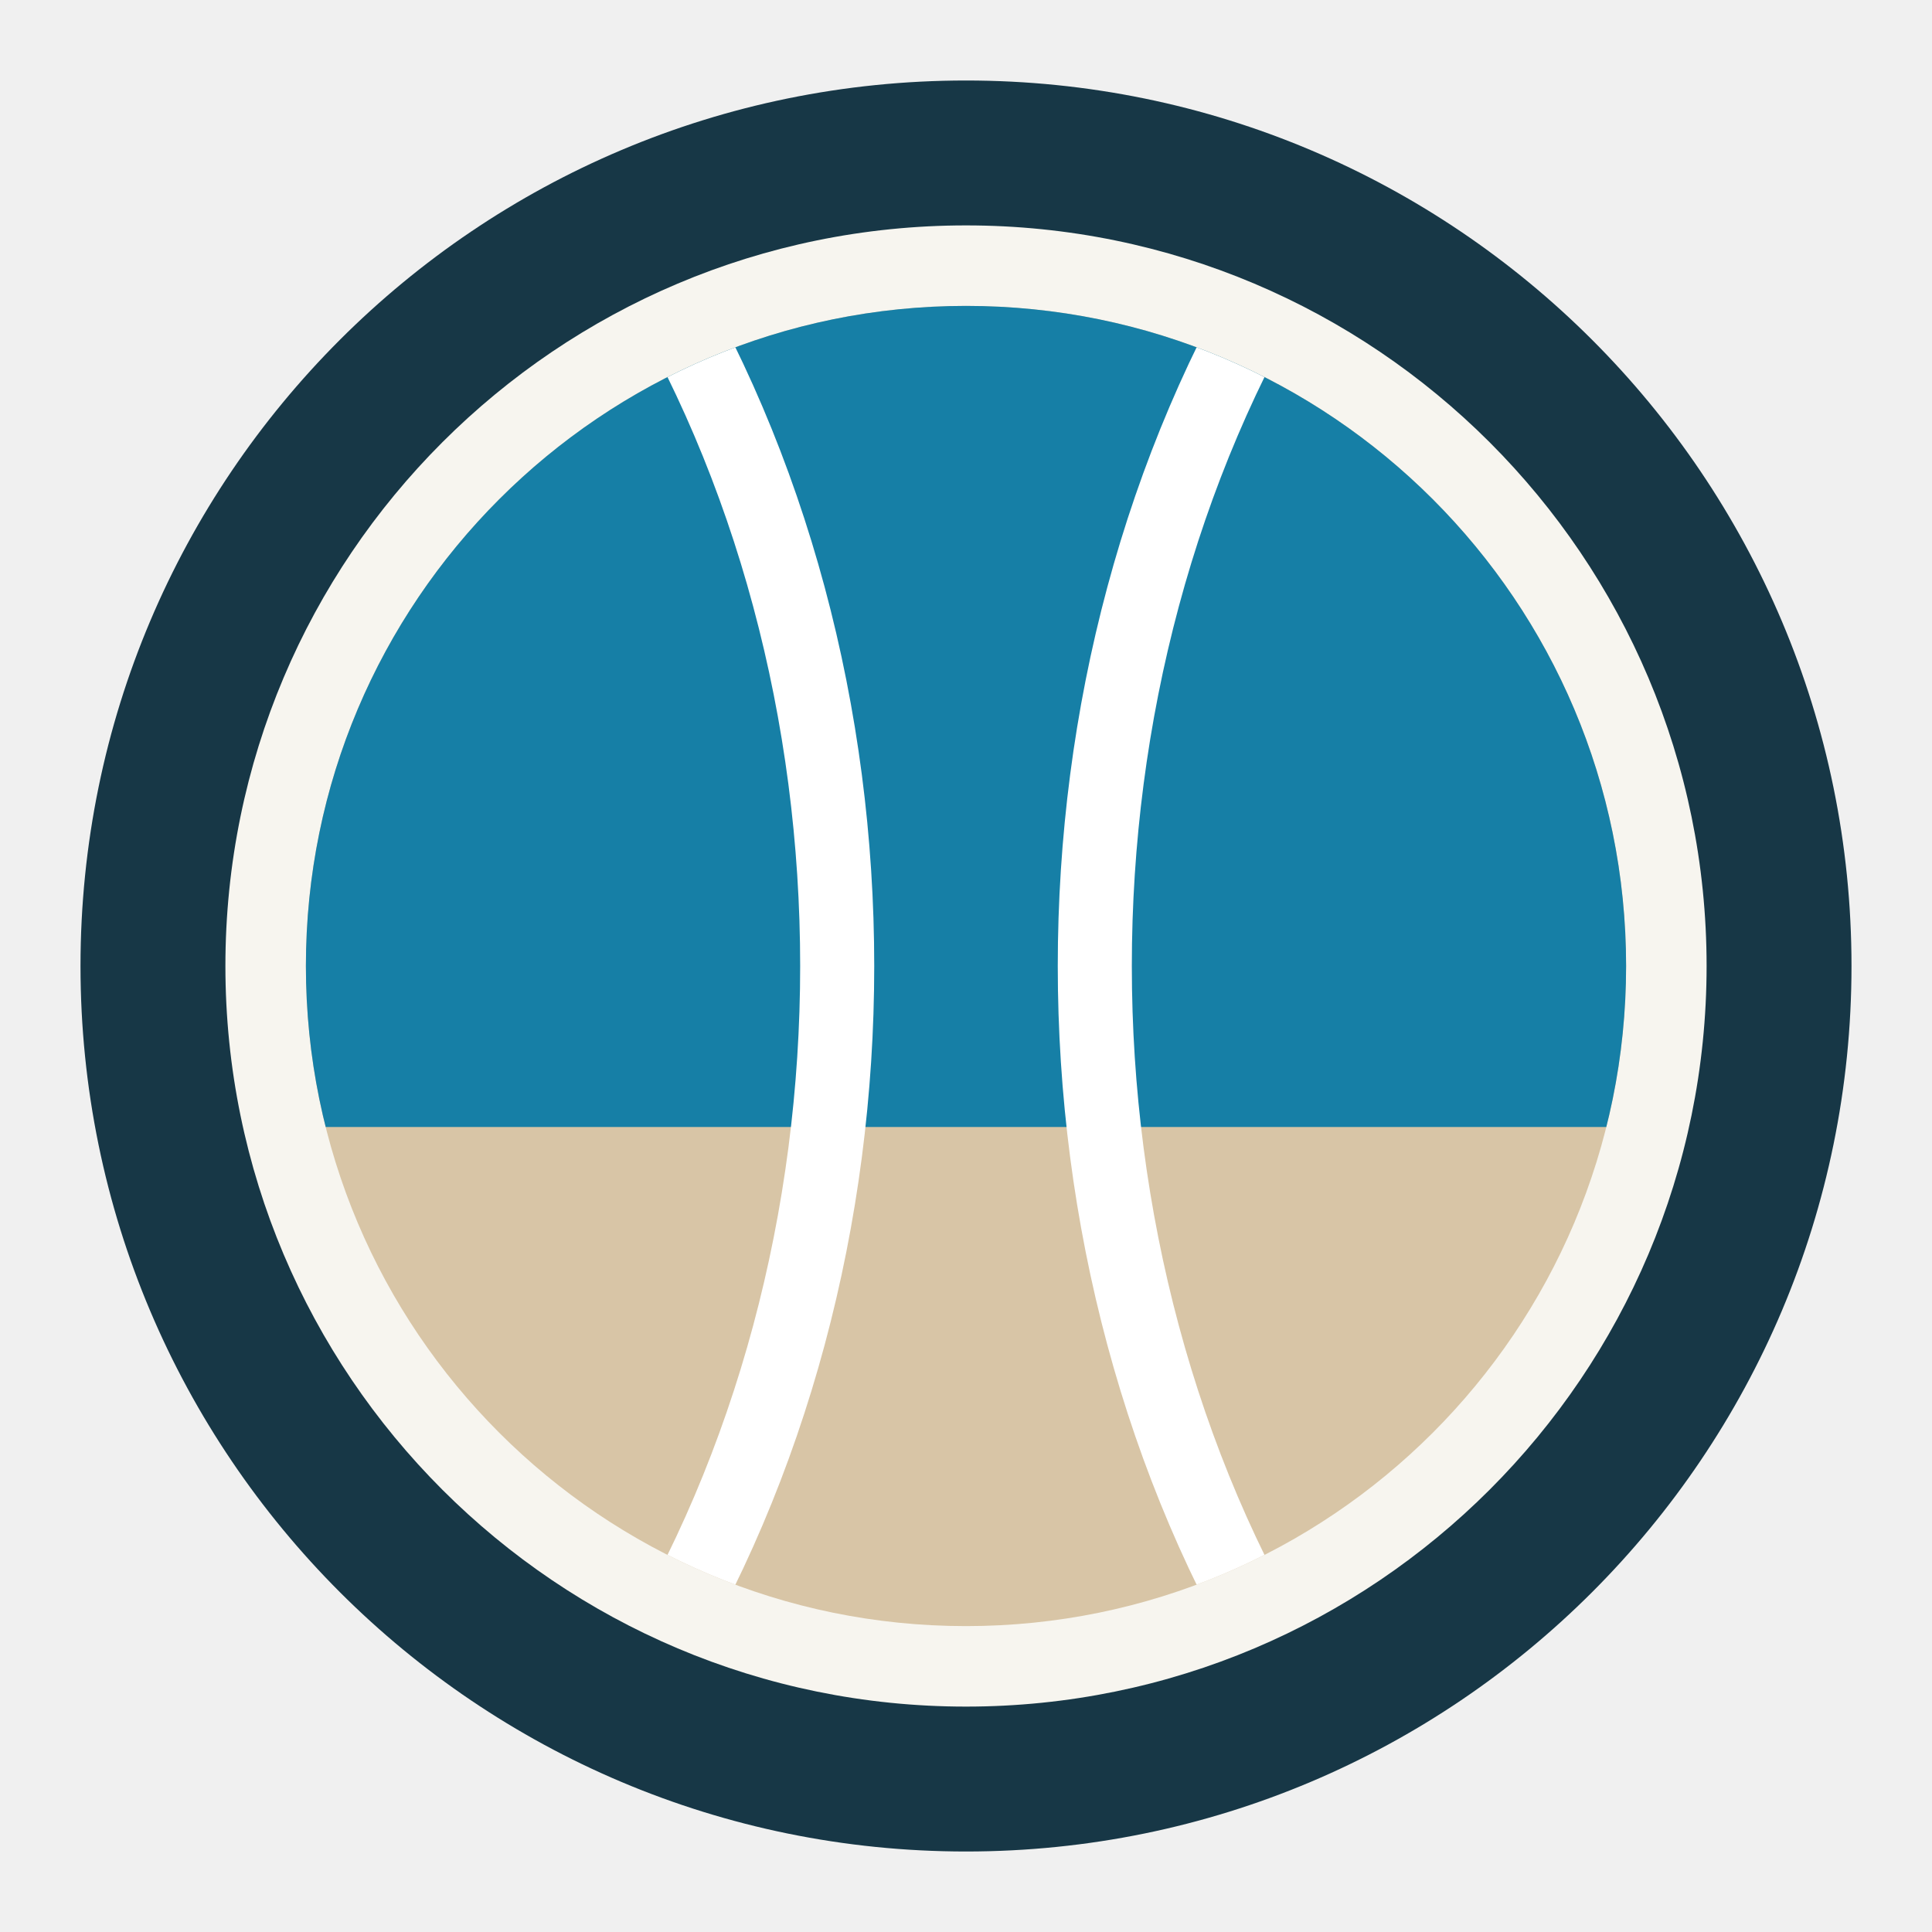
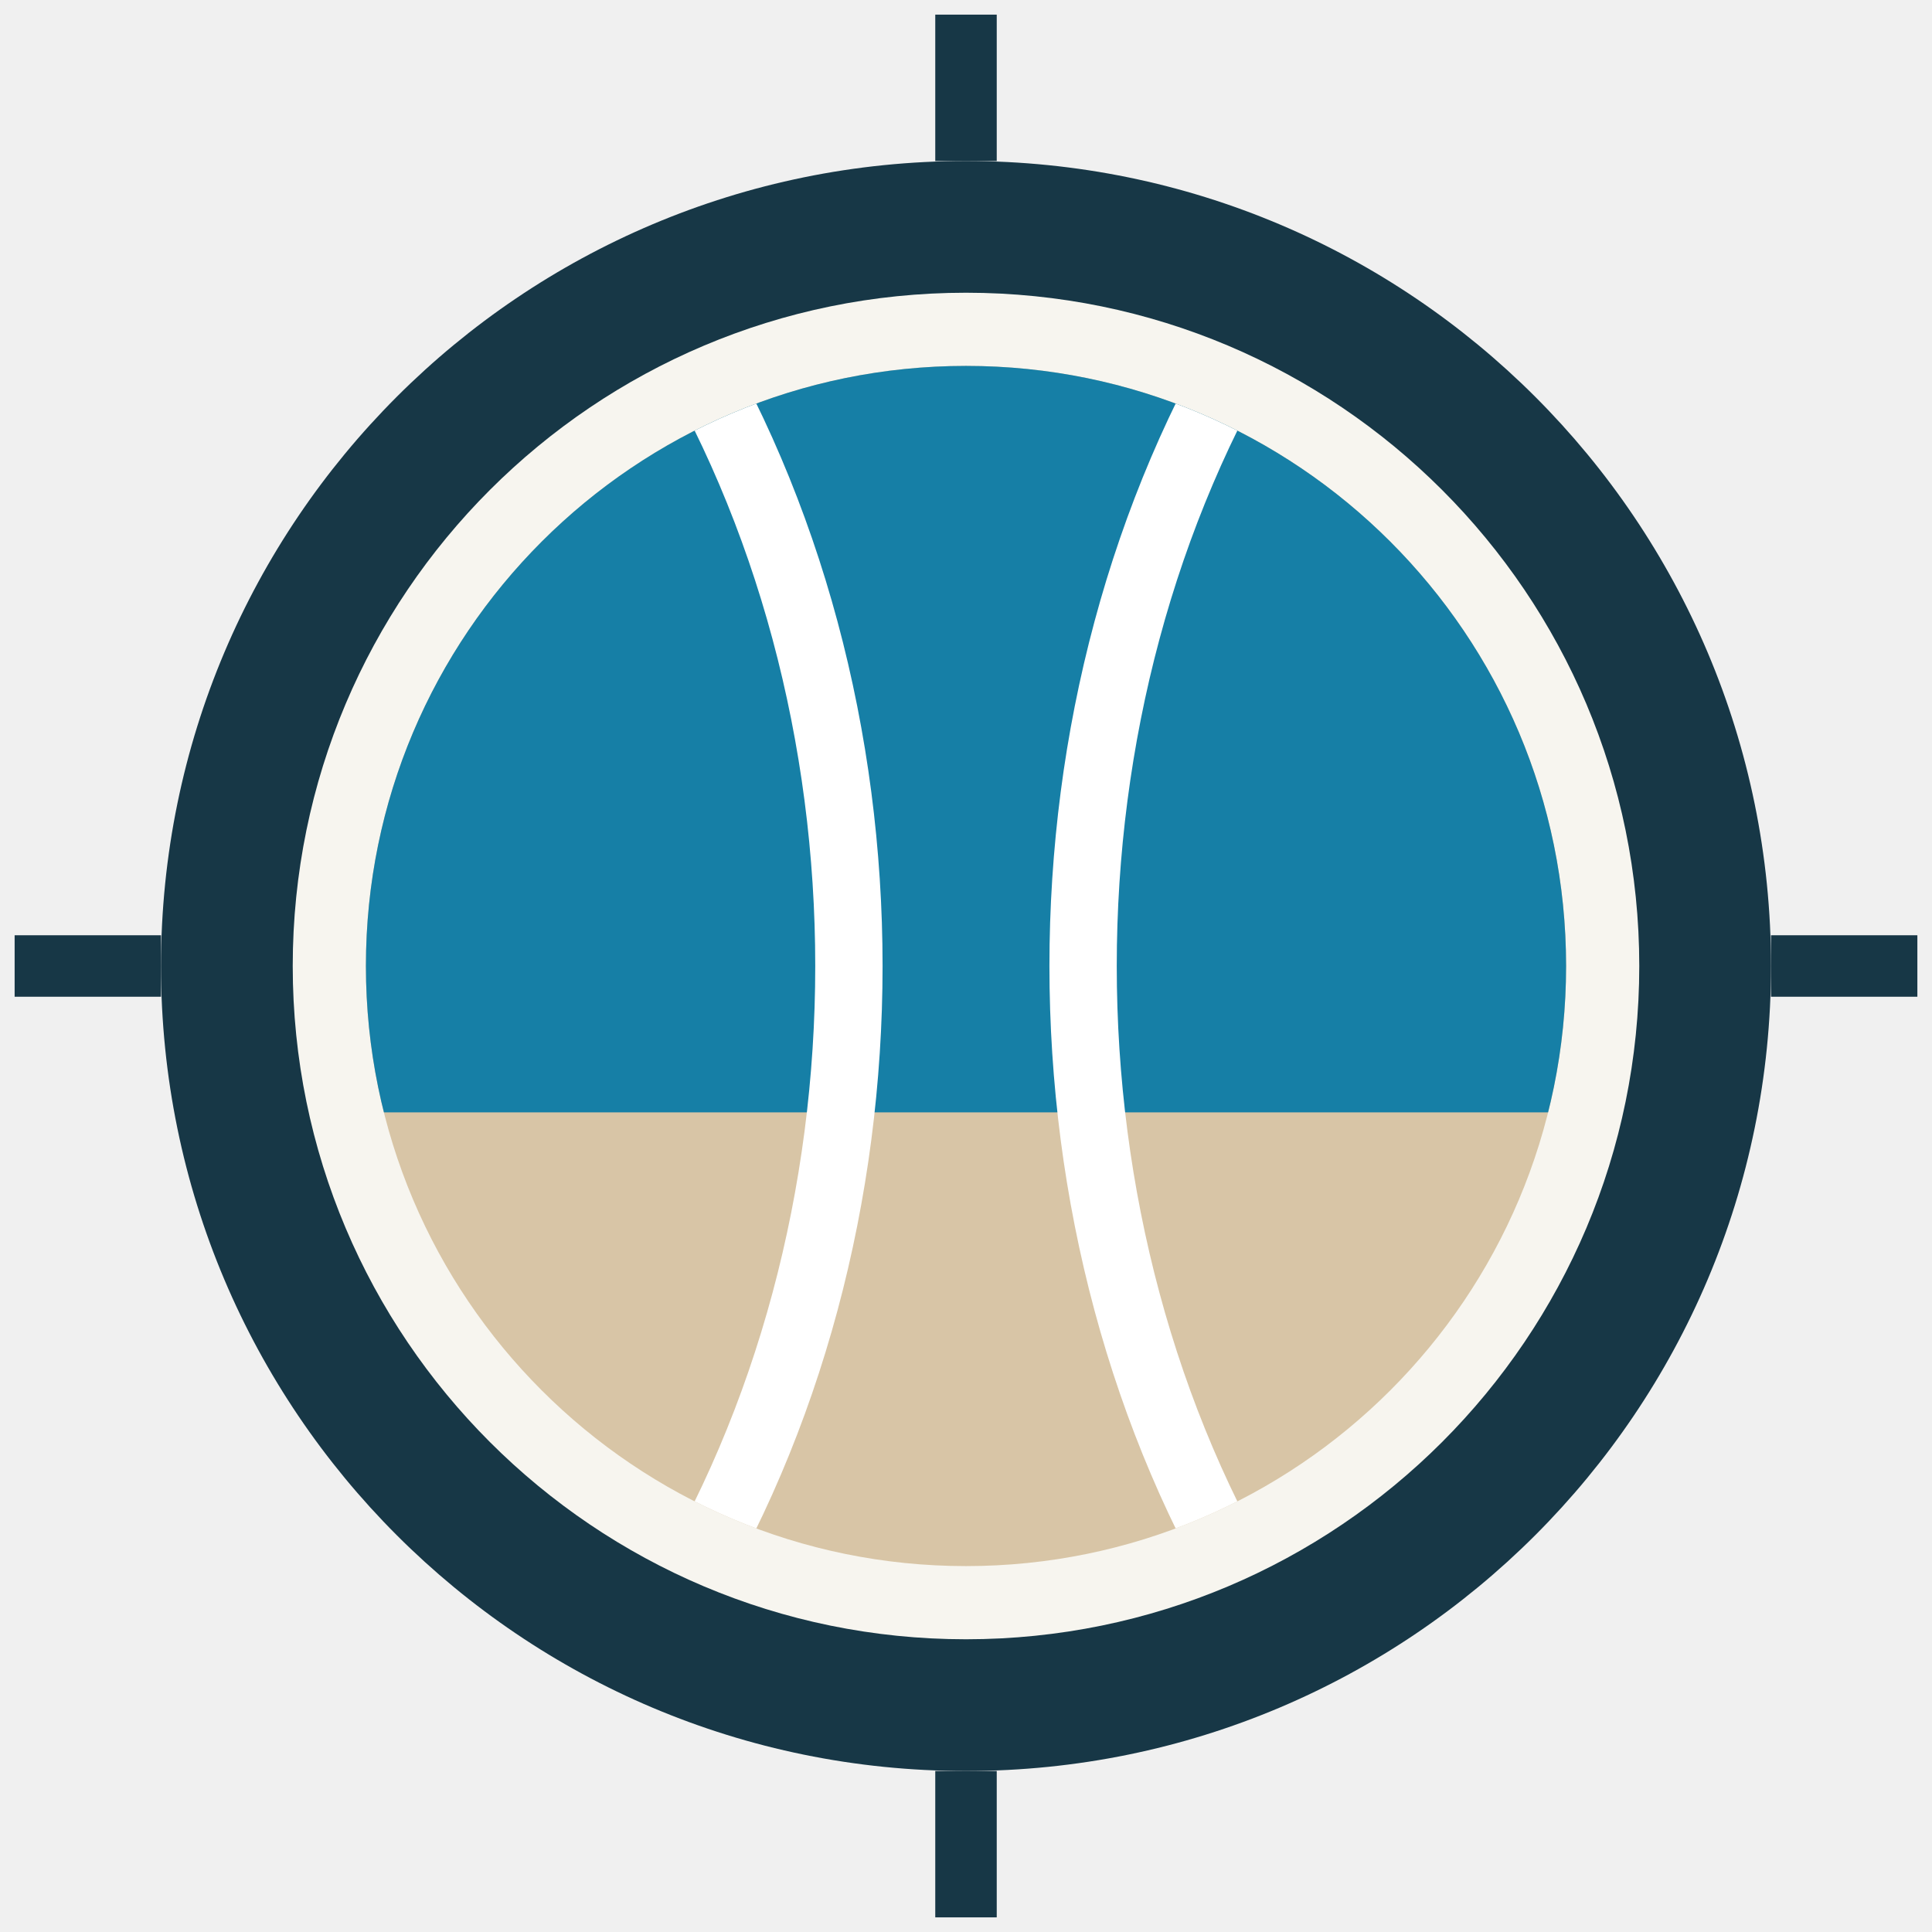
- <svg xmlns="http://www.w3.org/2000/svg" viewBox="0 0 120 120" width="240" height="240">
+ <svg xmlns="http://www.w3.org/2000/svg" viewBox="-6 -6 132 132" width="240" height="240">
+   <g stroke="#173746" stroke-width="4.2" stroke-linecap="butt">
+     <line x1="60" y1="5" x2="60" y2="-5" />
+     <line x1="60" y1="115" x2="60" y2="125" />
+     <line x1="5" y1="60" x2="-5" y2="60" />
+     <line x1="115" y1="60" x2="125" y2="60" />
+   </g>
  <circle cx="60" cy="60" r="55" fill="#173746" />
  <circle cx="60" cy="60" r="46" fill="#F7F5EF" />
  <defs>
    <clipPath id="bbt-engineer-simbolo-fundo-bege">
      <circle cx="60" cy="60" r="41" />
    </clipPath>
  </defs>
  <g clip-path="url(#bbt-engineer-simbolo-fundo-bege)">
    <rect x="0" y="0" width="120" height="120" fill="#D8C5A6" />
    <rect x="0" y="0" width="120" height="70" fill="#167FA6" />
    <path d="M40 16 C 56 42, 56 78, 40 104" fill="none" stroke="#FFFFFF" stroke-width="4.6" stroke-linecap="round" />
    <path d="M80 16 C 64 42, 64 78, 80 104" fill="none" stroke="#FFFFFF" stroke-width="4.6" stroke-linecap="round" />
  </g>
</svg>
